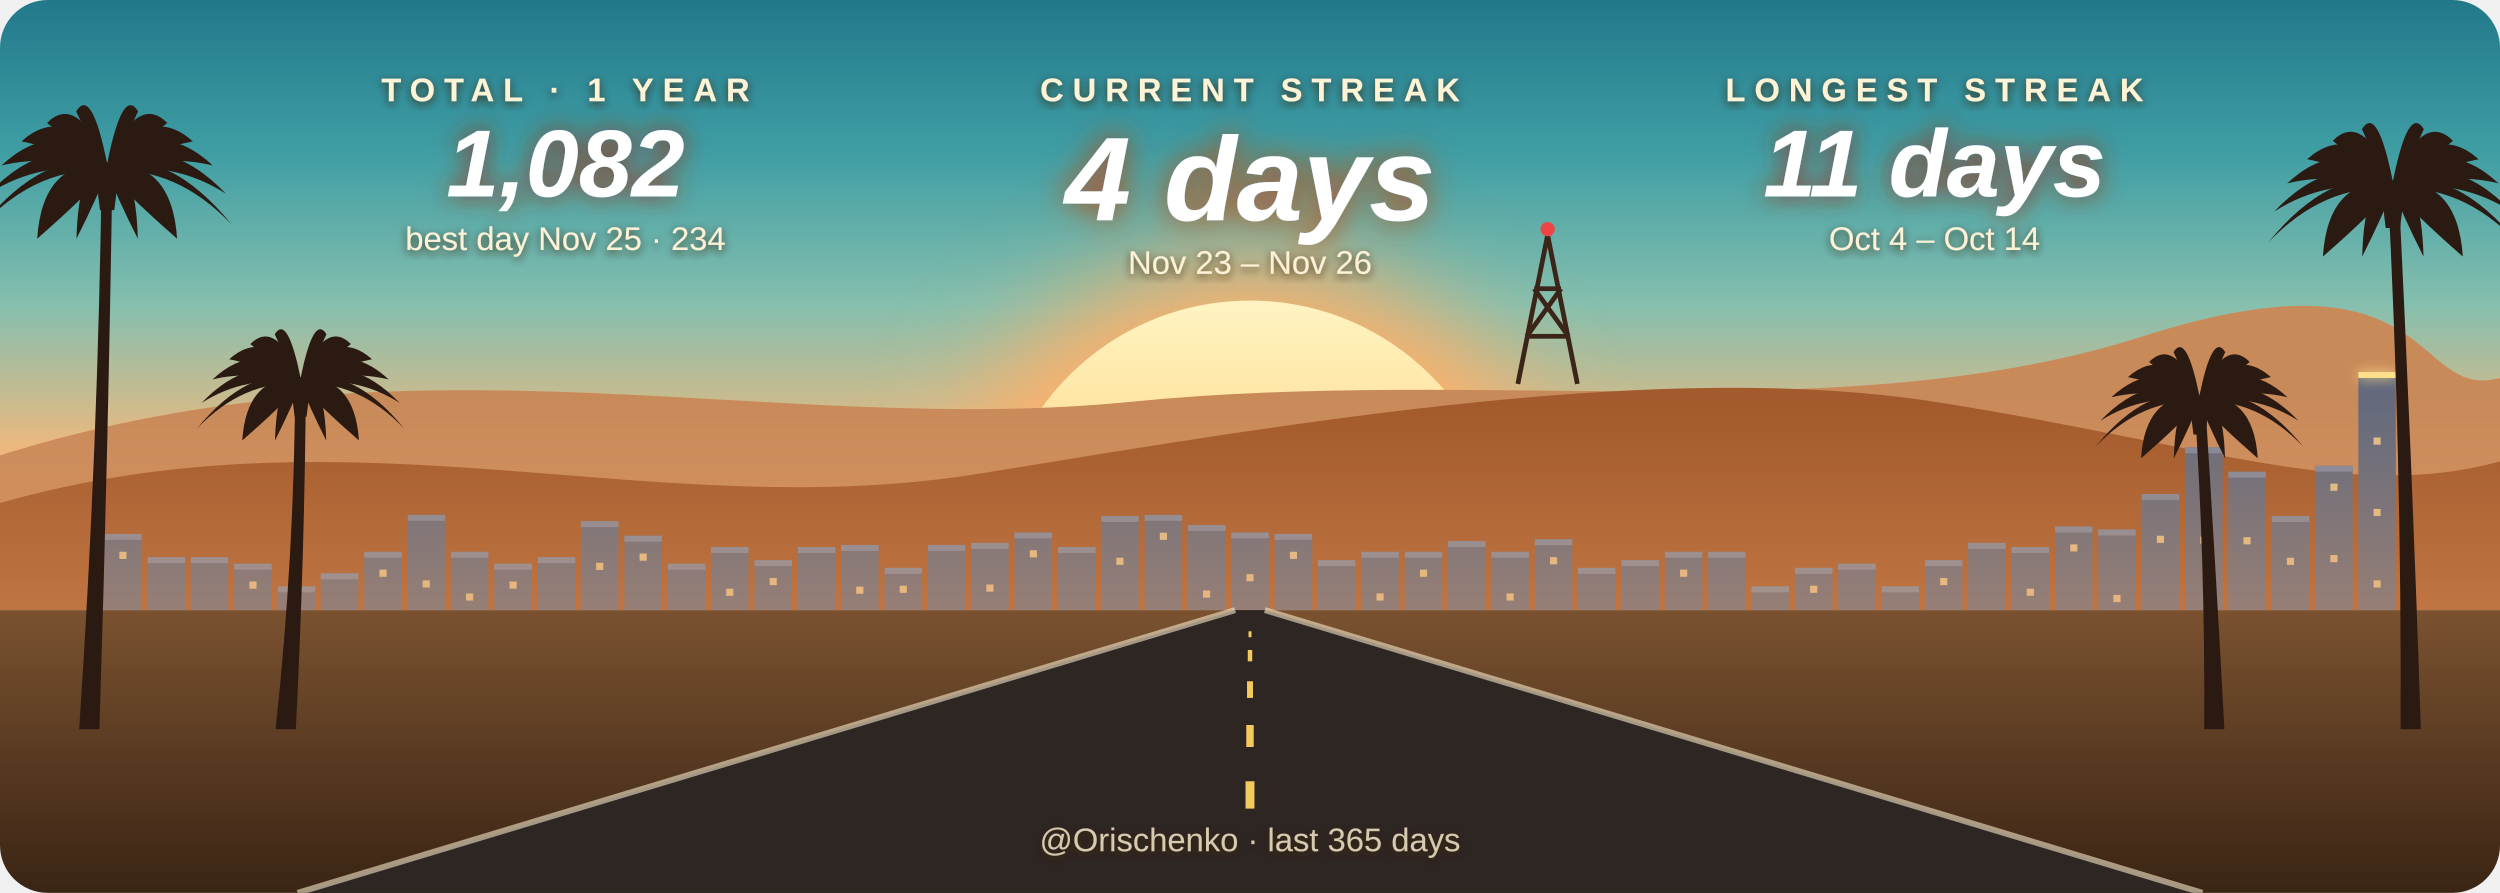
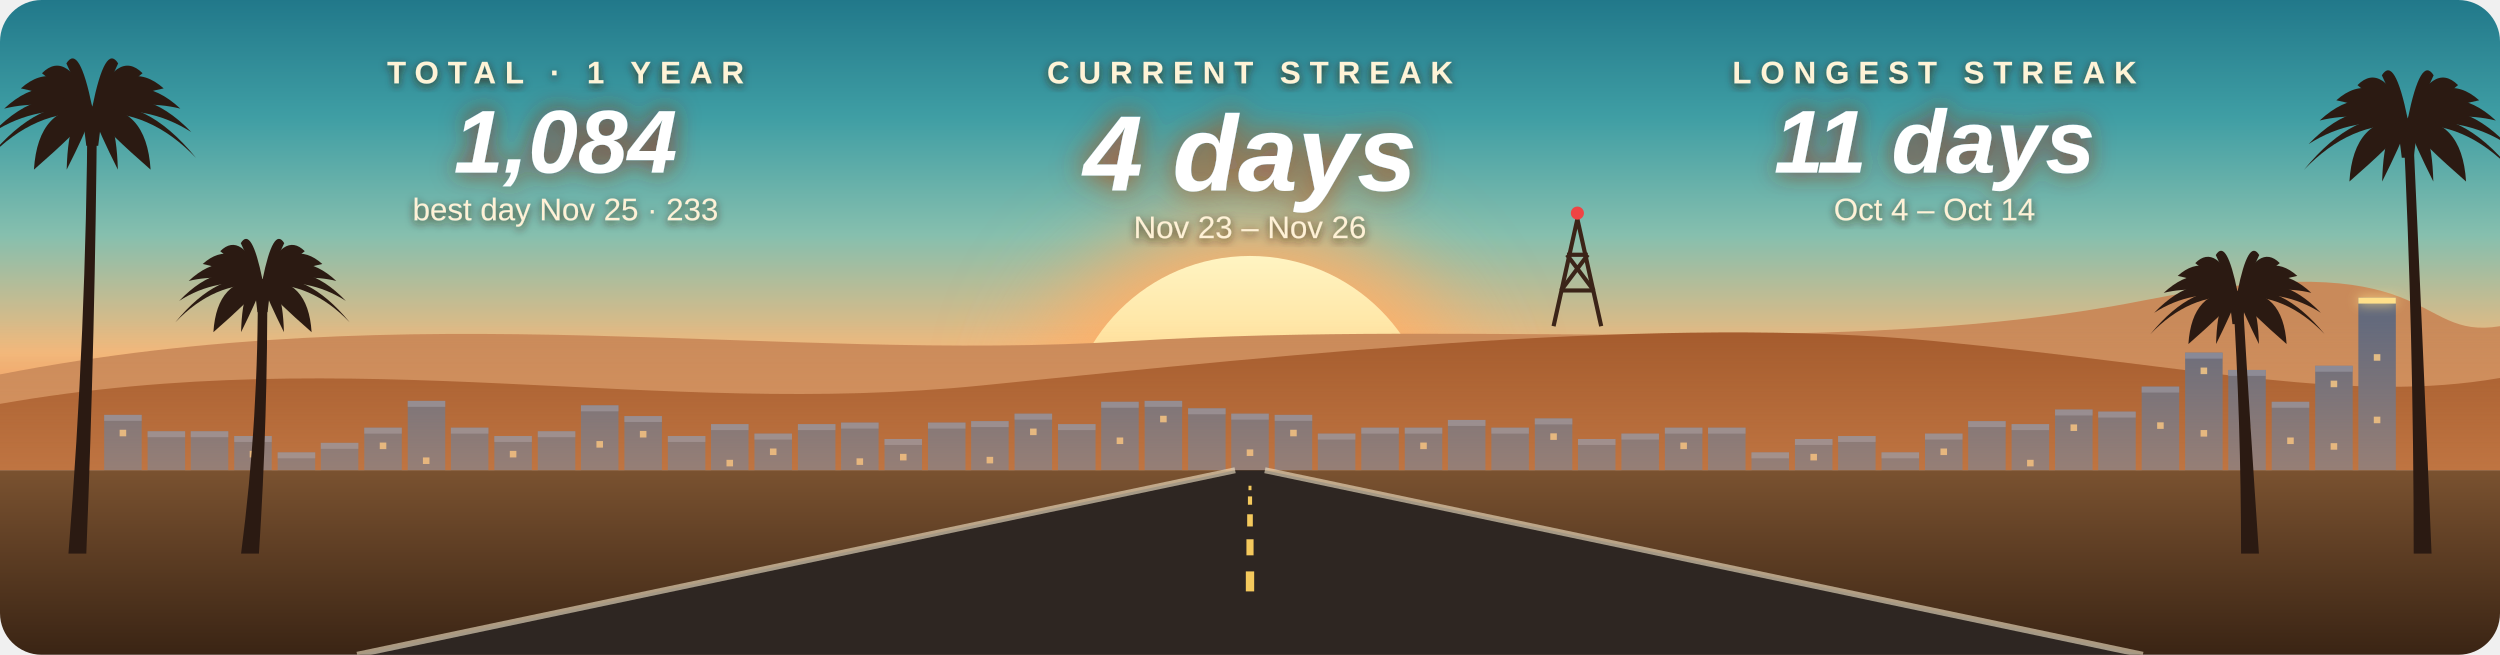
- <svg xmlns="http://www.w3.org/2000/svg" width="840" height="300" viewBox="0 0 840 300" role="img" aria-label="Orischenko: current streak 4 days, longest 11 days, 1082 contributions in the last year">
+ <svg xmlns="http://www.w3.org/2000/svg" width="840" height="220" viewBox="0 0 840 220" role="img" aria-label="Orischenko: current streak 4 days, longest 11 days, 1084 contributions in the last year">
  <style>
    text { font-family: "Segoe UI", Ubuntu, "Helvetica Neue", Arial, sans-serif; text-anchor: middle; }
-     .label { font-size: 11px; letter-spacing: 3px; fill: #fff3d6; font-weight: 600; }
+     .label { font-size: 10.5px; letter-spacing: 3px; fill: #fff3d6; font-weight: 600; }
    .value { font-weight: 800; font-style: italic; fill: #ffffff; }
-     .sub { font-size: 11px; fill: #fff1d6; }
-     .foot { font-size: 11px; fill: #f5e6c8; opacity: 0.85; }
+     .sub { font-size: 10.5px; fill: #fff1d6; }
    .pulse { animation: pulse 4s ease-in-out infinite; }
    .flicker { animation: flicker 2.6s ease-in-out infinite; }
    @keyframes pulse { 0%, 100% { opacity: 0.5; } 50% { opacity: 0.85; } }
    @keyframes flicker { 0%, 100% { opacity: 0.35; } 40% { opacity: 0.5; } 60% { opacity: 0.28; } }
    @media (prefers-reduced-motion: reduce) { .pulse, .flicker { animation: none; } }
  </style>
  <defs>
    <clipPath id="card">
-       <rect width="840" height="300" rx="16" />
+       <rect width="840" height="220" rx="14" />
    </clipPath>
    <clipPath id="above">
-       <rect width="840" height="205" />
+       <rect width="840" height="158" />
    </clipPath>
    <linearGradient id="sky" x1="0" y1="0" x2="0" y2="1">
      <stop offset="0.00" stop-color="#21788a" />
      <stop offset="0.25" stop-color="#3f9ea4" />
      <stop offset="0.50" stop-color="#86bfae" />
      <stop offset="0.75" stop-color="#f2b97c" />
      <stop offset="1.00" stop-color="#e8743c" />
    </linearGradient>
    <linearGradient id="ground" x1="0" y1="0" x2="0" y2="1">
      <stop offset="0.00" stop-color="#7a5230" />
      <stop offset="1.00" stop-color="#3a2414" />
    </linearGradient>
    <linearGradient id="haze" x1="0" y1="0" x2="0" y2="1">
      <stop offset="0" stop-color="#f4a66a" stop-opacity="0" />
      <stop offset="1" stop-color="#f4a66a" stop-opacity="0.35" />
    </linearGradient>
    <filter id="shadow" x="-10%" y="-40%" width="120%" height="180%">
      <feDropShadow dx="0" dy="1" stdDeviation="1.4" flood-color="#3b1d0e" flood-opacity="0.85" />
    </filter>
    <linearGradient id="sun" x1="0" y1="0" x2="0" y2="1">
      <stop offset="0.00" stop-color="#fff4c2" />
      <stop offset="0.50" stop-color="#ffd07a" />
      <stop offset="1.00" stop-color="#f7a24b" />
    </linearGradient>
    <mask id="bands">
-       <rect width="840" height="300" fill="#fff" />
-       <rect x="0" y="141.0" width="840" height="1.6" fill="#000" />
-       <rect x="0" y="150.5" width="840" height="2.7" fill="#000" />
-       <rect x="0" y="160.0" width="840" height="3.8" fill="#000" />
-       <rect x="0" y="169.5" width="840" height="4.9" fill="#000" />
-       <rect x="0" y="179.0" width="840" height="6.0" fill="#000" />
-       <rect x="0" y="188.5" width="840" height="7.1" fill="#000" />
+       <rect width="840" height="220" fill="#fff" />
+       <rect x="0" y="116.0" width="840" height="1.2" fill="#000" />
+       <rect x="0" y="122.8" width="840" height="2.0" fill="#000" />
+       <rect x="0" y="129.6" width="840" height="2.8" fill="#000" />
+       <rect x="0" y="136.4" width="840" height="3.6" fill="#000" />
+       <rect x="0" y="143.2" width="840" height="4.4" fill="#000" />
+       <rect x="0" y="150.0" width="840" height="5.2" fill="#000" />
    </mask>
    <filter id="blur" x="-50%" y="-50%" width="200%" height="200%">
-       <feGaussianBlur stdDeviation="18" />
+       <feGaussianBlur stdDeviation="16" />
    </filter>
    <filter id="neon" x="-50%" y="-200%" width="200%" height="500%">
      <feGaussianBlur stdDeviation="2" result="b" />
      <feMerge>
        <feMergeNode in="b" />
        <feMergeNode in="SourceGraphic" />
      </feMerge>
    </filter>
    <filter id="glow" x="-20%" y="-40%" width="140%" height="180%">
      <feDropShadow dx="0" dy="0" stdDeviation="4" flood-color="#9a3412" flood-opacity="0.9" />
    </filter>
    <filter id="glow-center" x="-20%" y="-40%" width="140%" height="180%">
      <feDropShadow dx="0" dy="0" stdDeviation="5" flood-color="#c2410c" flood-opacity="0.9" />
    </filter>
  </defs>
  <g clip-path="url(#card)">
-     <rect width="840" height="205" fill="url(#sky)" />
+     <rect width="840" height="158" fill="url(#sky)" />
    <g clip-path="url(#above)">
-       <circle class="pulse" cx="420" cy="187" r="100" fill="#ffb067" filter="url(#blur)" />
-       <circle cx="420" cy="187" r="86" fill="url(#sun)" />
-     </g>
-     <path d="M0 205 L0 153 C140 109 260 147 380 135 S620 145 720 113 S810 135 840 127 L840 205Z" fill="#c98a5a" />
-     <path d="M0 205 L0 169 C120 135 220 177 330 159 S560 121 650 135 S790 169 840 155 L840 205Z" fill="#a35a2c" />
-     <g stroke="#3b2418" stroke-width="1.6" fill="none">
-       <path d="M510 129 L520 79 L530 129" />
-       <path d="M513 113 L527 113 M515.5 97 L524.5 97 M513 113 L524.5 97 M527 113 L515.5 97" />
-     </g>
-     <circle cx="520" cy="77" r="2.4" fill="#ef4444" />
-     <rect x="35.0" y="179.4" width="12.6" height="25.6" fill="#646a7c" />
-     <rect x="35.0" y="179.4" width="12.6" height="2" fill="#8a93a8" opacity="0.7" />
-     <rect x="40.1" y="185.4" width="2.4" height="2.4" fill="#ffd38a" opacity="0.8" />
-     <rect x="49.6" y="187.2" width="12.6" height="17.8" fill="#646a7c" />
-     <rect x="49.6" y="187.2" width="12.6" height="2" fill="#8a93a8" opacity="0.7" />
-     <rect x="64.1" y="187.2" width="12.6" height="17.8" fill="#646a7c" />
-     <rect x="64.1" y="187.2" width="12.6" height="2" fill="#8a93a8" opacity="0.7" />
-     <rect x="78.7" y="189.4" width="12.6" height="15.6" fill="#646a7c" />
-     <rect x="78.7" y="189.4" width="12.6" height="2" fill="#8a93a8" opacity="0.7" />
-     <rect x="83.8" y="195.4" width="2.4" height="2.4" fill="#ffd38a" opacity="0.8" />
-     <rect x="93.3" y="197.0" width="12.6" height="8.0" fill="#646a7c" />
-     <rect x="93.3" y="197.0" width="12.6" height="2" fill="#8a93a8" opacity="0.7" />
-     <rect x="107.8" y="192.6" width="12.6" height="12.4" fill="#646a7c" />
-     <rect x="107.8" y="192.6" width="12.6" height="2" fill="#8a93a8" opacity="0.7" />
-     <rect x="122.4" y="185.4" width="12.6" height="19.6" fill="#646a7c" />
-     <rect x="122.4" y="185.4" width="12.6" height="2" fill="#8a93a8" opacity="0.7" />
-     <rect x="127.5" y="191.4" width="2.4" height="2.4" fill="#ffd38a" opacity="0.8" />
-     <rect x="137.0" y="173.0" width="12.6" height="32.0" fill="#646a7c" />
-     <rect x="137.0" y="173.0" width="12.6" height="2" fill="#8a93a8" opacity="0.7" />
-     <rect x="142.0" y="195.0" width="2.4" height="2.4" fill="#ffd38a" opacity="0.8" />
-     <rect x="151.5" y="185.4" width="12.6" height="19.6" fill="#646a7c" />
-     <rect x="151.5" y="185.4" width="12.6" height="2" fill="#8a93a8" opacity="0.7" />
-     <rect x="156.6" y="199.4" width="2.4" height="2.4" fill="#ffd38a" opacity="0.8" />
-     <rect x="166.1" y="189.4" width="12.6" height="15.6" fill="#646a7c" />
-     <rect x="166.1" y="189.4" width="12.6" height="2" fill="#8a93a8" opacity="0.7" />
-     <rect x="171.2" y="195.4" width="2.4" height="2.4" fill="#ffd38a" opacity="0.8" />
-     <rect x="180.7" y="187.2" width="12.6" height="17.8" fill="#646a7c" />
-     <rect x="180.7" y="187.2" width="12.6" height="2" fill="#8a93a8" opacity="0.7" />
-     <rect x="195.2" y="175.1" width="12.6" height="29.9" fill="#646a7c" />
-     <rect x="195.2" y="175.1" width="12.6" height="2" fill="#8a93a8" opacity="0.7" />
-     <rect x="200.3" y="189.1" width="2.4" height="2.4" fill="#ffd38a" opacity="0.8" />
-     <rect x="209.8" y="180.0" width="12.6" height="25.0" fill="#646a7c" />
-     <rect x="209.8" y="180.0" width="12.6" height="2" fill="#8a93a8" opacity="0.7" />
-     <rect x="214.9" y="186.0" width="2.4" height="2.4" fill="#ffd38a" opacity="0.8" />
-     <rect x="224.4" y="189.4" width="12.6" height="15.6" fill="#646a7c" />
-     <rect x="224.4" y="189.4" width="12.6" height="2" fill="#8a93a8" opacity="0.7" />
-     <rect x="238.9" y="183.8" width="12.6" height="21.2" fill="#646a7c" />
-     <rect x="238.9" y="183.8" width="12.6" height="2" fill="#8a93a8" opacity="0.7" />
-     <rect x="244.0" y="197.8" width="2.4" height="2.4" fill="#ffd38a" opacity="0.8" />
-     <rect x="253.5" y="188.2" width="12.6" height="16.8" fill="#646a7c" />
-     <rect x="253.5" y="188.2" width="12.6" height="2" fill="#8a93a8" opacity="0.7" />
-     <rect x="258.6" y="194.2" width="2.4" height="2.4" fill="#ffd38a" opacity="0.8" />
-     <rect x="268.1" y="183.8" width="12.6" height="21.2" fill="#646a7c" />
-     <rect x="268.1" y="183.8" width="12.6" height="2" fill="#8a93a8" opacity="0.7" />
-     <rect x="282.6" y="183.1" width="12.6" height="21.9" fill="#646a7c" />
-     <rect x="282.6" y="183.1" width="12.6" height="2" fill="#8a93a8" opacity="0.7" />
-     <rect x="287.7" y="197.1" width="2.4" height="2.4" fill="#ffd38a" opacity="0.8" />
-     <rect x="297.2" y="190.8" width="12.6" height="14.2" fill="#646a7c" />
-     <rect x="297.2" y="190.8" width="12.6" height="2" fill="#8a93a8" opacity="0.7" />
-     <rect x="302.3" y="196.8" width="2.4" height="2.4" fill="#ffd38a" opacity="0.8" />
-     <rect x="311.8" y="183.1" width="12.6" height="21.9" fill="#646a7c" />
-     <rect x="311.8" y="183.1" width="12.6" height="2" fill="#8a93a8" opacity="0.7" />
-     <rect x="326.3" y="182.4" width="12.6" height="22.6" fill="#646a7c" />
-     <rect x="326.3" y="182.4" width="12.6" height="2" fill="#8a93a8" opacity="0.7" />
-     <rect x="331.4" y="196.4" width="2.4" height="2.4" fill="#ffd38a" opacity="0.8" />
-     <rect x="340.9" y="178.9" width="12.6" height="26.1" fill="#646a7c" />
-     <rect x="340.9" y="178.9" width="12.6" height="2" fill="#8a93a8" opacity="0.7" />
-     <rect x="346.0" y="184.9" width="2.4" height="2.4" fill="#ffd38a" opacity="0.8" />
-     <rect x="355.5" y="183.8" width="12.6" height="21.2" fill="#646a7c" />
-     <rect x="355.5" y="183.8" width="12.6" height="2" fill="#8a93a8" opacity="0.7" />
-     <rect x="370.0" y="173.4" width="12.6" height="31.6" fill="#646a7c" />
-     <rect x="370.0" y="173.4" width="12.6" height="2" fill="#8a93a8" opacity="0.7" />
-     <rect x="375.1" y="187.4" width="2.4" height="2.4" fill="#ffd38a" opacity="0.8" />
-     <rect x="384.6" y="173.0" width="12.6" height="32.0" fill="#646a7c" />
-     <rect x="384.6" y="173.0" width="12.6" height="2" fill="#8a93a8" opacity="0.7" />
-     <rect x="389.7" y="179.0" width="2.4" height="2.4" fill="#ffd38a" opacity="0.8" />
-     <rect x="399.2" y="176.4" width="12.6" height="28.6" fill="#646a7c" />
-     <rect x="399.2" y="176.4" width="12.6" height="2" fill="#8a93a8" opacity="0.7" />
-     <rect x="404.2" y="198.4" width="2.4" height="2.4" fill="#ffd38a" opacity="0.8" />
-     <rect x="413.7" y="178.9" width="12.6" height="26.1" fill="#646a7c" />
-     <rect x="413.7" y="178.9" width="12.6" height="2" fill="#8a93a8" opacity="0.7" />
-     <rect x="418.8" y="192.9" width="2.4" height="2.4" fill="#ffd38a" opacity="0.8" />
-     <rect x="428.3" y="179.4" width="12.6" height="25.6" fill="#646a7c" />
-     <rect x="428.3" y="179.4" width="12.6" height="2" fill="#8a93a8" opacity="0.7" />
-     <rect x="433.4" y="185.4" width="2.4" height="2.4" fill="#ffd38a" opacity="0.8" />
-     <rect x="442.8" y="188.2" width="12.6" height="16.8" fill="#646a7c" />
-     <rect x="442.8" y="188.2" width="12.6" height="2" fill="#8a93a8" opacity="0.7" />
-     <rect x="457.4" y="185.4" width="12.6" height="19.6" fill="#646a7c" />
-     <rect x="457.4" y="185.4" width="12.6" height="2" fill="#8a93a8" opacity="0.7" />
-     <rect x="462.5" y="199.4" width="2.4" height="2.4" fill="#ffd38a" opacity="0.8" />
-     <rect x="472.0" y="185.4" width="12.6" height="19.6" fill="#646a7c" />
-     <rect x="472.0" y="185.4" width="12.6" height="2" fill="#8a93a8" opacity="0.7" />
-     <rect x="477.1" y="191.4" width="2.4" height="2.4" fill="#ffd38a" opacity="0.8" />
-     <rect x="486.5" y="181.8" width="12.6" height="23.2" fill="#646a7c" />
-     <rect x="486.5" y="181.8" width="12.6" height="2" fill="#8a93a8" opacity="0.7" />
-     <rect x="501.1" y="185.4" width="12.6" height="19.6" fill="#646a7c" />
-     <rect x="501.1" y="185.4" width="12.6" height="2" fill="#8a93a8" opacity="0.7" />
-     <rect x="506.2" y="199.4" width="2.4" height="2.4" fill="#ffd38a" opacity="0.8" />
-     <rect x="515.7" y="181.2" width="12.6" height="23.8" fill="#646a7c" />
-     <rect x="515.7" y="181.2" width="12.6" height="2" fill="#8a93a8" opacity="0.7" />
-     <rect x="520.8" y="187.2" width="2.4" height="2.4" fill="#ffd38a" opacity="0.8" />
-     <rect x="530.2" y="190.8" width="12.6" height="14.2" fill="#646a7c" />
-     <rect x="530.2" y="190.8" width="12.6" height="2" fill="#8a93a8" opacity="0.7" />
-     <rect x="544.8" y="188.2" width="12.6" height="16.8" fill="#646a7c" />
-     <rect x="544.8" y="188.2" width="12.6" height="2" fill="#8a93a8" opacity="0.7" />
-     <rect x="559.4" y="185.4" width="12.6" height="19.6" fill="#646a7c" />
-     <rect x="559.4" y="185.4" width="12.6" height="2" fill="#8a93a8" opacity="0.7" />
-     <rect x="564.5" y="191.4" width="2.4" height="2.4" fill="#ffd38a" opacity="0.8" />
-     <rect x="573.9" y="185.4" width="12.6" height="19.6" fill="#646a7c" />
-     <rect x="573.9" y="185.4" width="12.6" height="2" fill="#8a93a8" opacity="0.7" />
-     <rect x="588.5" y="197.0" width="12.6" height="8.0" fill="#646a7c" />
-     <rect x="588.5" y="197.0" width="12.6" height="2" fill="#8a93a8" opacity="0.7" />
-     <rect x="603.1" y="190.8" width="12.6" height="14.2" fill="#646a7c" />
-     <rect x="603.1" y="190.8" width="12.6" height="2" fill="#8a93a8" opacity="0.7" />
-     <rect x="608.2" y="196.8" width="2.4" height="2.4" fill="#ffd38a" opacity="0.8" />
-     <rect x="617.6" y="189.4" width="12.6" height="15.6" fill="#646a7c" />
-     <rect x="617.6" y="189.4" width="12.6" height="2" fill="#8a93a8" opacity="0.7" />
-     <rect x="632.2" y="197.0" width="12.6" height="8.0" fill="#646a7c" />
-     <rect x="632.2" y="197.0" width="12.6" height="2" fill="#8a93a8" opacity="0.7" />
-     <rect x="646.8" y="188.2" width="12.6" height="16.8" fill="#646a7c" />
-     <rect x="646.8" y="188.2" width="12.6" height="2" fill="#8a93a8" opacity="0.7" />
-     <rect x="651.9" y="194.2" width="2.4" height="2.4" fill="#ffd38a" opacity="0.8" />
-     <rect x="661.3" y="182.4" width="12.6" height="22.6" fill="#646a7c" />
-     <rect x="661.3" y="182.4" width="12.6" height="2" fill="#8a93a8" opacity="0.7" />
-     <rect x="675.9" y="183.8" width="12.6" height="21.2" fill="#646a7c" />
-     <rect x="675.9" y="183.8" width="12.6" height="2" fill="#8a93a8" opacity="0.7" />
-     <rect x="681.0" y="197.8" width="2.4" height="2.4" fill="#ffd38a" opacity="0.8" />
-     <rect x="690.5" y="176.9" width="12.6" height="28.1" fill="#646a7c" />
-     <rect x="690.5" y="176.9" width="12.6" height="2" fill="#8a93a8" opacity="0.7" />
-     <rect x="695.6" y="182.9" width="2.4" height="2.4" fill="#ffd38a" opacity="0.8" />
-     <rect x="705.0" y="177.9" width="12.6" height="27.1" fill="#646a7c" />
-     <rect x="705.0" y="177.9" width="12.6" height="2" fill="#8a93a8" opacity="0.7" />
-     <rect x="710.1" y="199.9" width="2.4" height="2.4" fill="#ffd38a" opacity="0.8" />
-     <rect x="719.6" y="166.0" width="12.6" height="39.0" fill="#646a7c" />
-     <rect x="719.6" y="166.0" width="12.6" height="2" fill="#8a93a8" opacity="0.7" />
-     <rect x="724.7" y="180.0" width="2.4" height="2.4" fill="#ffd38a" opacity="0.8" />
-     <rect x="734.2" y="150.3" width="12.6" height="54.7" fill="#646a7c" />
-     <rect x="734.2" y="150.3" width="12.6" height="2" fill="#8a93a8" opacity="0.7" />
-     <rect x="739.3" y="156.3" width="2.4" height="2.4" fill="#ffd38a" opacity="0.8" />
-     <rect x="739.3" y="180.3" width="2.4" height="2.4" fill="#ffd38a" opacity="0.8" />
-     <rect x="748.7" y="158.5" width="12.6" height="46.5" fill="#646a7c" />
-     <rect x="748.7" y="158.5" width="12.6" height="2" fill="#8a93a8" opacity="0.7" />
-     <rect x="753.8" y="180.5" width="2.4" height="2.4" fill="#ffd38a" opacity="0.8" />
-     <rect x="763.3" y="173.4" width="12.6" height="31.6" fill="#646a7c" />
-     <rect x="763.3" y="173.4" width="12.6" height="2" fill="#8a93a8" opacity="0.7" />
-     <rect x="768.4" y="187.4" width="2.4" height="2.4" fill="#ffd38a" opacity="0.8" />
-     <rect x="777.9" y="156.5" width="12.6" height="48.5" fill="#646a7c" />
-     <rect x="777.9" y="156.5" width="12.6" height="2" fill="#8a93a8" opacity="0.7" />
-     <rect x="783.0" y="162.5" width="2.4" height="2.4" fill="#ffd38a" opacity="0.8" />
-     <rect x="783.0" y="186.5" width="2.4" height="2.4" fill="#ffd38a" opacity="0.8" />
-     <rect x="792.4" y="125.0" width="12.6" height="80.0" fill="#646a7c" />
-     <rect x="792.4" y="125.0" width="12.6" height="2" fill="#ffe08a" opacity="1" filter="url(#neon)" />
-     <rect x="797.5" y="147.0" width="2.4" height="2.4" fill="#ffd38a" opacity="0.8" />
-     <rect x="797.5" y="171.0" width="2.4" height="2.4" fill="#ffd38a" opacity="0.8" />
-     <rect x="797.5" y="195.0" width="2.4" height="2.4" fill="#ffd38a" opacity="0.8" />
-     <rect y="135" width="840" height="70" fill="url(#haze)" />
-     <rect y="205" width="840" height="95" fill="url(#ground)" />
-     <path d="M415 205 L425 205 L740 300 L100 300Z" fill="#2e2622" />
+       <circle class="pulse" cx="420" cy="148" r="74" fill="#ffb067" filter="url(#blur)" />
+       <circle cx="420" cy="148" r="62" fill="url(#sun)" />
+     </g>
+     <path d="M0 158 L0 125.8 C140 98.5 260 122.0 380 114.6 S620 120.8 720 101.0 S810 114.6 840 109.6 L840 158Z" fill="#c98a5a" />
+     <path d="M0 158 L0 135.7 C120 114.6 220 140.6 330 129.5 S560 105.9 650 114.6 S790 135.7 840 127.0 L840 158Z" fill="#a35a2c" />
+     <g stroke="#3b2418" stroke-width="1.4" fill="none">
+       <path d="M522 109.6 L530 73.6 L538 109.6" />
+       <path d="M524.5 97.6 L535.5 97.6 M526.5 85.6 L533.5 85.6 M524.5 97.6 L533.5 85.6 M535.5 97.6 L526.5 85.6" />
+     </g>
+     <circle cx="530" cy="71.6" r="2.2" fill="#ef4444" />
+     <rect x="35.0" y="139.4" width="12.6" height="18.6" fill="#646a7c" />
+     <rect x="35.0" y="139.4" width="12.6" height="2" fill="#8a93a8" opacity="0.7" />
+     <rect x="40.2" y="144.4" width="2.2" height="2.2" fill="#ffd38a" opacity="0.8" />
+     <rect x="49.6" y="144.9" width="12.6" height="13.1" fill="#646a7c" />
+     <rect x="49.6" y="144.9" width="12.6" height="2" fill="#8a93a8" opacity="0.7" />
+     <rect x="64.1" y="144.9" width="12.6" height="13.1" fill="#646a7c" />
+     <rect x="64.1" y="144.9" width="12.6" height="2" fill="#8a93a8" opacity="0.7" />
+     <rect x="78.7" y="146.5" width="12.6" height="11.5" fill="#646a7c" />
+     <rect x="78.7" y="146.5" width="12.6" height="2" fill="#8a93a8" opacity="0.7" />
+     <rect x="83.9" y="151.5" width="2.2" height="2.2" fill="#ffd38a" opacity="0.8" />
+     <rect x="93.3" y="152.0" width="12.6" height="6.0" fill="#646a7c" />
+     <rect x="93.3" y="152.0" width="12.6" height="2" fill="#8a93a8" opacity="0.7" />
+     <rect x="107.8" y="148.8" width="12.6" height="9.2" fill="#646a7c" />
+     <rect x="107.8" y="148.8" width="12.6" height="2" fill="#8a93a8" opacity="0.7" />
+     <rect x="122.4" y="143.7" width="12.6" height="14.3" fill="#646a7c" />
+     <rect x="122.4" y="143.7" width="12.6" height="2" fill="#8a93a8" opacity="0.7" />
+     <rect x="127.6" y="148.7" width="2.2" height="2.2" fill="#ffd38a" opacity="0.8" />
+     <rect x="137.0" y="134.7" width="12.6" height="23.3" fill="#646a7c" />
+     <rect x="137.0" y="134.7" width="12.6" height="2" fill="#8a93a8" opacity="0.7" />
+     <rect x="142.1" y="153.7" width="2.2" height="2.2" fill="#ffd38a" opacity="0.8" />
+     <rect x="151.5" y="143.7" width="12.6" height="14.3" fill="#646a7c" />
+     <rect x="151.5" y="143.7" width="12.6" height="2" fill="#8a93a8" opacity="0.7" />
+     <rect x="166.1" y="146.5" width="12.6" height="11.5" fill="#646a7c" />
+     <rect x="166.1" y="146.5" width="12.6" height="2" fill="#8a93a8" opacity="0.7" />
+     <rect x="171.3" y="151.5" width="2.2" height="2.2" fill="#ffd38a" opacity="0.8" />
+     <rect x="180.7" y="144.9" width="12.6" height="13.1" fill="#646a7c" />
+     <rect x="180.7" y="144.9" width="12.6" height="2" fill="#8a93a8" opacity="0.7" />
+     <rect x="195.2" y="136.2" width="12.6" height="21.8" fill="#646a7c" />
+     <rect x="195.2" y="136.2" width="12.6" height="2" fill="#8a93a8" opacity="0.7" />
+     <rect x="200.4" y="148.2" width="2.2" height="2.2" fill="#ffd38a" opacity="0.8" />
+     <rect x="209.8" y="139.8" width="12.6" height="18.2" fill="#646a7c" />
+     <rect x="209.8" y="139.8" width="12.6" height="2" fill="#8a93a8" opacity="0.7" />
+     <rect x="215.0" y="144.8" width="2.2" height="2.2" fill="#ffd38a" opacity="0.8" />
+     <rect x="224.4" y="146.5" width="12.6" height="11.5" fill="#646a7c" />
+     <rect x="224.4" y="146.5" width="12.6" height="2" fill="#8a93a8" opacity="0.7" />
+     <rect x="238.9" y="142.5" width="12.6" height="15.5" fill="#646a7c" />
+     <rect x="238.9" y="142.5" width="12.6" height="2" fill="#8a93a8" opacity="0.7" />
+     <rect x="244.1" y="154.5" width="2.2" height="2.2" fill="#ffd38a" opacity="0.8" />
+     <rect x="253.5" y="145.7" width="12.6" height="12.3" fill="#646a7c" />
+     <rect x="253.5" y="145.7" width="12.6" height="2" fill="#8a93a8" opacity="0.7" />
+     <rect x="258.7" y="150.7" width="2.2" height="2.2" fill="#ffd38a" opacity="0.8" />
+     <rect x="268.1" y="142.5" width="12.6" height="15.5" fill="#646a7c" />
+     <rect x="268.1" y="142.5" width="12.6" height="2" fill="#8a93a8" opacity="0.7" />
+     <rect x="282.6" y="142.0" width="12.6" height="16.0" fill="#646a7c" />
+     <rect x="282.6" y="142.0" width="12.6" height="2" fill="#8a93a8" opacity="0.7" />
+     <rect x="287.8" y="154.0" width="2.2" height="2.2" fill="#ffd38a" opacity="0.8" />
+     <rect x="297.2" y="147.5" width="12.6" height="10.5" fill="#646a7c" />
+     <rect x="297.2" y="147.5" width="12.6" height="2" fill="#8a93a8" opacity="0.7" />
+     <rect x="302.4" y="152.5" width="2.2" height="2.2" fill="#ffd38a" opacity="0.8" />
+     <rect x="311.8" y="142.0" width="12.6" height="16.0" fill="#646a7c" />
+     <rect x="311.8" y="142.0" width="12.6" height="2" fill="#8a93a8" opacity="0.7" />
+     <rect x="326.3" y="141.5" width="12.6" height="16.5" fill="#646a7c" />
+     <rect x="326.3" y="141.5" width="12.6" height="2" fill="#8a93a8" opacity="0.7" />
+     <rect x="331.5" y="153.5" width="2.2" height="2.2" fill="#ffd38a" opacity="0.8" />
+     <rect x="340.9" y="139.0" width="12.6" height="19.0" fill="#646a7c" />
+     <rect x="340.9" y="139.0" width="12.6" height="2" fill="#8a93a8" opacity="0.7" />
+     <rect x="346.1" y="144.0" width="2.2" height="2.2" fill="#ffd38a" opacity="0.8" />
+     <rect x="355.5" y="142.5" width="12.6" height="15.5" fill="#646a7c" />
+     <rect x="355.5" y="142.5" width="12.6" height="2" fill="#8a93a8" opacity="0.7" />
+     <rect x="370.0" y="135.0" width="12.6" height="23.0" fill="#646a7c" />
+     <rect x="370.0" y="135.0" width="12.6" height="2" fill="#8a93a8" opacity="0.7" />
+     <rect x="375.2" y="147.0" width="2.2" height="2.2" fill="#ffd38a" opacity="0.8" />
+     <rect x="384.6" y="134.7" width="12.6" height="23.3" fill="#646a7c" />
+     <rect x="384.6" y="134.7" width="12.6" height="2" fill="#8a93a8" opacity="0.7" />
+     <rect x="389.8" y="139.7" width="2.2" height="2.2" fill="#ffd38a" opacity="0.8" />
+     <rect x="399.2" y="137.2" width="12.6" height="20.8" fill="#646a7c" />
+     <rect x="399.2" y="137.2" width="12.6" height="2" fill="#8a93a8" opacity="0.7" />
+     <rect x="413.7" y="139.0" width="12.6" height="19.0" fill="#646a7c" />
+     <rect x="413.7" y="139.0" width="12.6" height="2" fill="#8a93a8" opacity="0.7" />
+     <rect x="418.9" y="151.0" width="2.2" height="2.2" fill="#ffd38a" opacity="0.8" />
+     <rect x="428.3" y="139.4" width="12.6" height="18.6" fill="#646a7c" />
+     <rect x="428.3" y="139.4" width="12.6" height="2" fill="#8a93a8" opacity="0.7" />
+     <rect x="433.5" y="144.4" width="2.2" height="2.2" fill="#ffd38a" opacity="0.8" />
+     <rect x="442.8" y="145.7" width="12.6" height="12.3" fill="#646a7c" />
+     <rect x="442.8" y="145.7" width="12.6" height="2" fill="#8a93a8" opacity="0.7" />
+     <rect x="457.4" y="143.7" width="12.6" height="14.3" fill="#646a7c" />
+     <rect x="457.4" y="143.7" width="12.6" height="2" fill="#8a93a8" opacity="0.7" />
+     <rect x="472.0" y="143.7" width="12.6" height="14.3" fill="#646a7c" />
+     <rect x="472.0" y="143.7" width="12.6" height="2" fill="#8a93a8" opacity="0.7" />
+     <rect x="477.2" y="148.7" width="2.2" height="2.2" fill="#ffd38a" opacity="0.8" />
+     <rect x="486.5" y="141.1" width="12.6" height="16.9" fill="#646a7c" />
+     <rect x="486.5" y="141.1" width="12.6" height="2" fill="#8a93a8" opacity="0.7" />
+     <rect x="501.1" y="143.7" width="12.6" height="14.3" fill="#646a7c" />
+     <rect x="501.1" y="143.7" width="12.6" height="2" fill="#8a93a8" opacity="0.7" />
+     <rect x="515.7" y="140.6" width="12.6" height="17.4" fill="#646a7c" />
+     <rect x="515.7" y="140.6" width="12.6" height="2" fill="#8a93a8" opacity="0.7" />
+     <rect x="520.9" y="145.6" width="2.2" height="2.2" fill="#ffd38a" opacity="0.8" />
+     <rect x="530.2" y="147.5" width="12.6" height="10.5" fill="#646a7c" />
+     <rect x="530.2" y="147.5" width="12.6" height="2" fill="#8a93a8" opacity="0.7" />
+     <rect x="544.8" y="145.7" width="12.6" height="12.3" fill="#646a7c" />
+     <rect x="544.8" y="145.7" width="12.6" height="2" fill="#8a93a8" opacity="0.7" />
+     <rect x="559.4" y="143.7" width="12.6" height="14.3" fill="#646a7c" />
+     <rect x="559.4" y="143.7" width="12.6" height="2" fill="#8a93a8" opacity="0.7" />
+     <rect x="564.6" y="148.7" width="2.2" height="2.2" fill="#ffd38a" opacity="0.8" />
+     <rect x="573.9" y="143.7" width="12.6" height="14.3" fill="#646a7c" />
+     <rect x="573.9" y="143.7" width="12.6" height="2" fill="#8a93a8" opacity="0.7" />
+     <rect x="588.5" y="152.0" width="12.6" height="6.0" fill="#646a7c" />
+     <rect x="588.5" y="152.0" width="12.6" height="2" fill="#8a93a8" opacity="0.7" />
+     <rect x="603.1" y="147.5" width="12.6" height="10.5" fill="#646a7c" />
+     <rect x="603.1" y="147.5" width="12.6" height="2" fill="#8a93a8" opacity="0.7" />
+     <rect x="608.3" y="152.5" width="2.2" height="2.2" fill="#ffd38a" opacity="0.8" />
+     <rect x="617.6" y="146.5" width="12.6" height="11.5" fill="#646a7c" />
+     <rect x="617.6" y="146.5" width="12.6" height="2" fill="#8a93a8" opacity="0.7" />
+     <rect x="632.2" y="152.0" width="12.6" height="6.0" fill="#646a7c" />
+     <rect x="632.2" y="152.0" width="12.6" height="2" fill="#8a93a8" opacity="0.7" />
+     <rect x="646.8" y="145.7" width="12.6" height="12.3" fill="#646a7c" />
+     <rect x="646.8" y="145.7" width="12.6" height="2" fill="#8a93a8" opacity="0.7" />
+     <rect x="652.0" y="150.7" width="2.2" height="2.2" fill="#ffd38a" opacity="0.8" />
+     <rect x="661.3" y="141.5" width="12.6" height="16.5" fill="#646a7c" />
+     <rect x="661.3" y="141.5" width="12.6" height="2" fill="#8a93a8" opacity="0.7" />
+     <rect x="675.9" y="142.5" width="12.6" height="15.5" fill="#646a7c" />
+     <rect x="675.9" y="142.5" width="12.6" height="2" fill="#8a93a8" opacity="0.7" />
+     <rect x="681.1" y="154.5" width="2.2" height="2.2" fill="#ffd38a" opacity="0.8" />
+     <rect x="690.5" y="137.6" width="12.6" height="20.4" fill="#646a7c" />
+     <rect x="690.5" y="137.6" width="12.6" height="2" fill="#8a93a8" opacity="0.7" />
+     <rect x="695.7" y="142.6" width="2.2" height="2.2" fill="#ffd38a" opacity="0.8" />
+     <rect x="705.0" y="138.3" width="12.6" height="19.7" fill="#646a7c" />
+     <rect x="705.0" y="138.3" width="12.6" height="2" fill="#8a93a8" opacity="0.7" />
+     <rect x="719.6" y="129.9" width="12.6" height="28.1" fill="#646a7c" />
+     <rect x="719.6" y="129.9" width="12.6" height="2" fill="#8a93a8" opacity="0.7" />
+     <rect x="724.8" y="141.9" width="2.2" height="2.2" fill="#ffd38a" opacity="0.8" />
+     <rect x="734.2" y="118.5" width="12.6" height="39.5" fill="#646a7c" />
+     <rect x="734.2" y="118.5" width="12.6" height="2" fill="#8a93a8" opacity="0.7" />
+     <rect x="739.4" y="123.5" width="2.2" height="2.2" fill="#ffd38a" opacity="0.8" />
+     <rect x="739.4" y="144.5" width="2.2" height="2.2" fill="#ffd38a" opacity="0.8" />
+     <rect x="748.7" y="124.3" width="12.6" height="33.7" fill="#646a7c" />
+     <rect x="748.7" y="124.3" width="12.6" height="2" fill="#8a93a8" opacity="0.7" />
+     <rect x="753.9" y="143.3" width="2.2" height="2.2" fill="#ffd38a" opacity="0.8" />
+     <rect x="763.3" y="135.0" width="12.6" height="23.0" fill="#646a7c" />
+     <rect x="763.3" y="135.0" width="12.6" height="2" fill="#8a93a8" opacity="0.7" />
+     <rect x="768.5" y="147.0" width="2.2" height="2.2" fill="#ffd38a" opacity="0.8" />
+     <rect x="777.9" y="122.9" width="12.6" height="35.1" fill="#646a7c" />
+     <rect x="777.9" y="122.9" width="12.6" height="2" fill="#8a93a8" opacity="0.7" />
+     <rect x="783.1" y="127.9" width="2.2" height="2.2" fill="#ffd38a" opacity="0.8" />
+     <rect x="783.1" y="148.9" width="2.2" height="2.2" fill="#ffd38a" opacity="0.8" />
+     <rect x="792.4" y="100.0" width="12.6" height="58.0" fill="#646a7c" />
+     <rect x="792.4" y="100.0" width="12.6" height="2" fill="#ffe08a" opacity="1" filter="url(#neon)" />
+     <rect x="797.6" y="119.0" width="2.2" height="2.2" fill="#ffd38a" opacity="0.8" />
+     <rect x="797.6" y="140.0" width="2.2" height="2.2" fill="#ffd38a" opacity="0.8" />
+     <rect y="108" width="840" height="50" fill="url(#haze)" />
+     <rect y="158" width="840" height="62" fill="url(#ground)" />
+     <path d="M415 158 L425 158 L720 220 L120 220Z" fill="#2e2622" />
    <g stroke="#f5e6c8" stroke-width="2" opacity="0.6">
-       <line x1="415" y1="205" x2="100" y2="300" />
-       <line x1="425" y1="205" x2="740" y2="300" />
+       <line x1="415" y1="158" x2="120" y2="220" />
+       <line x1="425" y1="158" x2="720" y2="220" />
    </g>
    <g stroke="#f4c95d">
-       <line x1="420" y1="212.1" x2="420" y2="214.1" stroke-width="1.0" />
-       <line x1="420" y1="218.4" x2="420" y2="222.2" stroke-width="1.5" />
-       <line x1="420" y1="228.9" x2="420" y2="234.5" stroke-width="2.0" />
-       <line x1="420" y1="243.6" x2="420" y2="251.0" stroke-width="2.5" />
-       <line x1="420" y1="262.5" x2="420" y2="271.7" stroke-width="3.0" />
-     </g>
-     <line x1="0" y1="205" x2="840" y2="205" stroke="#f2b47a" stroke-width="2" filter="url(#neon)" />
+       <line x1="420" y1="163.2" x2="420" y2="164.7" stroke-width="1.0" />
+       <line x1="420" y1="166.8" x2="420" y2="169.6" stroke-width="1.4" />
+       <line x1="420" y1="172.8" x2="420" y2="176.9" stroke-width="1.9" />
+       <line x1="420" y1="181.2" x2="420" y2="186.6" stroke-width="2.4" />
+       <line x1="420" y1="192.0" x2="420" y2="198.7" stroke-width="2.8" />
+     </g>
+     <line x1="0" y1="158" x2="840" y2="158" stroke="#f2b47a" stroke-width="2" filter="url(#neon)" />
    <g fill="#2b1a12">
-       <path d="M26.6 245 Q33.0 150.0 34.2 55.0 L37.8 55.0 Q36.4 150.0 33.4 245Z" />
-       <path d="M31.8 56.2 L40.2 56.2 L38.4 70.6 L33.6 70.6Z" />
-       <path d="M36.0 55.0 Q57.0 49.9 77.9 75.5 Q59.1 55.7 36.0 57.4Z" />
-       <path d="M36.0 55.0 Q56.0 44.3 75.9 65.1 Q58.0 53.6 36.0 57.4Z" />
-       <path d="M36.0 55.0 Q53.7 39.0 71.5 55.6 Q55.5 51.7 36.0 57.4Z" />
-       <path d="M36.0 55.0 Q50.4 34.6 64.8 47.5 Q51.8 50.1 36.0 57.4Z" />
-       <path d="M36.0 55.0 Q46.1 31.2 56.2 41.3 Q47.1 48.8 36.0 57.4Z" />
-       <path d="M36.0 55.0 Q41.2 29.0 46.4 37.4 Q41.7 48.1 36.0 57.4Z" />
-       <path d="M36.0 55.0 Q36.0 28.3 36.0 36.1 Q36.0 47.8 36.0 57.4Z" />
-       <path d="M36.0 55.0 Q30.8 29.0 25.6 37.4 Q30.3 48.1 36.0 57.4Z" />
-       <path d="M36.0 55.0 Q25.9 31.2 15.8 41.3 Q24.9 48.8 36.0 57.4Z" />
-       <path d="M36.0 55.0 Q21.6 34.6 7.2 47.5 Q20.2 50.1 36.0 57.4Z" />
-       <path d="M36.0 55.0 Q18.3 39.0 0.5 55.6 Q16.5 51.7 36.0 57.4Z" />
-       <path d="M36.0 55.0 Q16.0 44.3 -3.9 65.1 Q14.0 53.6 36.0 57.4Z" />
-       <path d="M36.0 55.0 Q15.0 49.9 -5.9 75.5 Q12.9 55.7 36.0 57.4Z" />
-       <path d="M36.0 55.0 Q14.2 53.8 12.5 80.2 Q29.3 65.5 36.0 57.4Z" />
-       <path d="M36.0 55.0 Q26.4 53.8 25.7 80.2 Q33.1 65.5 36.0 57.4Z" />
-       <path d="M36.0 55.0 Q45.6 53.8 46.3 80.2 Q38.9 65.5 36.0 57.4Z" />
-       <path d="M36.0 55.0 Q57.8 53.8 59.5 80.2 Q42.7 65.5 36.0 57.4Z" />
+       <path d="M23.0 186 Q29.0 111.0 29.4 36.0 L32.6 36.0 Q32.0 111.0 29.0 186Z" />
+       <path d="M27.5 37.0 L34.5 37.0 L33.0 49.0 L29.0 49.0Z" />
+       <path d="M31.0 36.0 Q48.5 31.8 65.9 53.1 Q50.2 36.6 31.0 38.0Z" />
+       <path d="M31.0 36.0 Q47.6 27.1 64.3 44.4 Q49.3 34.8 31.0 38.0Z" />
+       <path d="M31.0 36.0 Q45.8 22.7 60.6 36.5 Q47.3 33.2 31.0 38.0Z" />
+       <path d="M31.0 36.0 Q43.0 19.0 55.0 29.7 Q44.2 31.9 31.0 38.0Z" />
+       <path d="M31.0 36.0 Q39.4 16.1 47.9 24.6 Q40.3 30.9 31.0 38.0Z" />
+       <path d="M31.0 36.0 Q35.4 14.4 39.7 21.3 Q35.8 30.2 31.0 38.0Z" />
+       <path d="M31.0 36.0 Q31.0 13.8 31.0 20.3 Q31.0 30.0 31.0 38.0Z" />
+       <path d="M31.0 36.0 Q26.6 14.4 22.3 21.3 Q26.2 30.2 31.0 38.0Z" />
+       <path d="M31.0 36.0 Q22.6 16.1 14.1 24.6 Q21.7 30.9 31.0 38.0Z" />
+       <path d="M31.0 36.0 Q19.0 19.0 7.0 29.7 Q17.8 31.9 31.0 38.0Z" />
+       <path d="M31.0 36.0 Q16.2 22.7 1.4 36.5 Q14.7 33.2 31.0 38.0Z" />
+       <path d="M31.0 36.0 Q14.4 27.1 -2.3 44.4 Q12.7 34.8 31.0 38.0Z" />
+       <path d="M31.0 36.0 Q13.5 31.8 -3.9 53.1 Q11.8 36.6 31.0 38.0Z" />
+       <path d="M31.0 36.0 Q12.8 35.0 11.4 57.0 Q25.4 44.8 31.0 38.0Z" />
+       <path d="M31.0 36.0 Q23.0 35.0 22.4 57.0 Q28.6 44.8 31.0 38.0Z" />
+       <path d="M31.0 36.0 Q39.0 35.0 39.6 57.0 Q33.5 44.8 31.0 38.0Z" />
+       <path d="M31.0 36.0 Q49.2 35.0 50.6 57.0 Q36.6 44.8 31.0 38.0Z" />
    </g>
    <g fill="#2b1a12">
-       <path d="M92.6 245 Q99.0 186.0 99.2 127.0 L102.8 127.0 Q102.4 186.0 99.4 245Z" />
-       <path d="M97.5 128.0 L104.5 128.0 L103.0 140.0 L99.0 140.0Z" />
-       <path d="M101.0 127.0 Q118.5 122.8 135.9 144.1 Q120.2 127.6 101.0 129.0Z" />
-       <path d="M101.0 127.0 Q117.6 118.1 134.3 135.4 Q119.3 125.8 101.0 129.0Z" />
-       <path d="M101.0 127.0 Q115.8 113.7 130.6 127.5 Q117.3 124.2 101.0 129.0Z" />
-       <path d="M101.0 127.0 Q113.0 110.0 125.0 120.7 Q114.2 122.9 101.0 129.0Z" />
-       <path d="M101.0 127.0 Q109.4 107.1 117.9 115.6 Q110.3 121.9 101.0 129.0Z" />
-       <path d="M101.0 127.0 Q105.4 105.4 109.7 112.3 Q105.8 121.2 101.0 129.0Z" />
-       <path d="M101.0 127.0 Q101.0 104.8 101.0 111.3 Q101.0 121.0 101.0 129.0Z" />
-       <path d="M101.0 127.0 Q96.6 105.4 92.3 112.3 Q96.2 121.2 101.0 129.0Z" />
-       <path d="M101.0 127.0 Q92.6 107.1 84.1 115.6 Q91.7 121.9 101.0 129.0Z" />
-       <path d="M101.0 127.0 Q89.0 110.0 77.0 120.7 Q87.8 122.9 101.0 129.0Z" />
-       <path d="M101.0 127.0 Q86.2 113.7 71.4 127.5 Q84.7 124.2 101.0 129.0Z" />
-       <path d="M101.0 127.0 Q84.4 118.1 67.7 135.4 Q82.7 125.8 101.0 129.0Z" />
-       <path d="M101.0 127.0 Q83.5 122.8 66.1 144.1 Q81.8 127.6 101.0 129.0Z" />
-       <path d="M101.0 127.0 Q82.8 126.0 81.4 148.0 Q95.4 135.8 101.0 129.0Z" />
-       <path d="M101.0 127.0 Q93.0 126.0 92.4 148.0 Q98.5 135.8 101.0 129.0Z" />
-       <path d="M101.0 127.0 Q109.0 126.0 109.6 148.0 Q103.5 135.8 101.0 129.0Z" />
-       <path d="M101.0 127.0 Q119.2 126.0 120.6 148.0 Q106.6 135.8 101.0 129.0Z" />
+       <path d="M81.0 186 Q87.0 140.0 86.6 94.0 L89.8 94.0 Q90.0 140.0 87.0 186Z" />
+       <path d="M85.3 94.8 L91.1 94.8 L89.9 104.9 L86.5 104.9Z" />
+       <path d="M88.2 94.0 Q102.9 90.5 117.5 108.3 Q104.3 94.5 88.2 95.7Z" />
+       <path d="M88.2 94.0 Q102.2 86.5 116.2 101.1 Q103.6 93.0 88.2 95.7Z" />
+       <path d="M88.2 94.0 Q100.6 82.8 113.0 94.4 Q101.9 91.7 88.2 95.7Z" />
+       <path d="M88.2 94.0 Q98.3 79.7 108.3 88.7 Q99.3 90.6 88.2 95.7Z" />
+       <path d="M88.2 94.0 Q95.3 77.3 102.4 84.4 Q96.0 89.7 88.2 95.7Z" />
+       <path d="M88.2 94.0 Q91.9 75.8 95.5 81.7 Q92.2 89.1 88.2 95.7Z" />
+       <path d="M88.2 94.0 Q88.2 75.3 88.2 80.8 Q88.2 89.0 88.2 95.7Z" />
+       <path d="M88.2 94.0 Q84.5 75.8 80.9 81.7 Q84.2 89.1 88.2 95.7Z" />
+       <path d="M88.2 94.0 Q81.1 77.3 74.0 84.4 Q80.4 89.7 88.2 95.7Z" />
+       <path d="M88.2 94.0 Q78.1 79.7 68.1 88.7 Q77.1 90.6 88.2 95.7Z" />
+       <path d="M88.2 94.0 Q75.8 82.8 63.4 94.4 Q74.5 91.7 88.2 95.7Z" />
+       <path d="M88.2 94.0 Q74.2 86.5 60.2 101.1 Q72.8 93.0 88.2 95.7Z" />
+       <path d="M88.2 94.0 Q73.5 90.5 58.9 108.3 Q72.1 94.5 88.2 95.7Z" />
+       <path d="M88.2 94.0 Q72.9 93.2 71.7 111.6 Q83.5 101.3 88.2 95.7Z" />
+       <path d="M88.2 94.0 Q81.5 93.2 81.0 111.6 Q86.1 101.3 88.2 95.7Z" />
+       <path d="M88.2 94.0 Q94.9 93.2 95.4 111.6 Q90.3 101.3 88.2 95.7Z" />
+       <path d="M88.2 94.0 Q103.5 93.2 104.7 111.6 Q92.9 101.3 88.2 95.7Z" />
    </g>
    <g fill="#2b1a12">
-       <path d="M806.6 245 Q807.0 153.0 802.2 61.0 L805.8 61.0 Q810.4 153.0 813.4 245Z" />
-       <path d="M799.8 62.2 L808.2 62.2 L806.4 76.6 L801.6 76.6Z" />
-       <path d="M804.0 61.0 Q825.0 55.9 845.9 81.5 Q827.1 61.7 804.0 63.4Z" />
-       <path d="M804.0 61.0 Q824.0 50.3 843.9 71.1 Q826.0 59.6 804.0 63.4Z" />
-       <path d="M804.0 61.0 Q821.7 45.0 839.5 61.6 Q823.5 57.7 804.0 63.4Z" />
-       <path d="M804.0 61.0 Q818.4 40.6 832.8 53.5 Q819.8 56.1 804.0 63.4Z" />
-       <path d="M804.0 61.0 Q814.1 37.2 824.2 47.3 Q815.1 54.8 804.0 63.4Z" />
-       <path d="M804.0 61.0 Q809.2 35.0 814.4 43.4 Q809.7 54.1 804.0 63.4Z" />
-       <path d="M804.0 61.0 Q804.0 34.3 804.0 42.1 Q804.0 53.8 804.0 63.4Z" />
-       <path d="M804.0 61.0 Q798.8 35.0 793.6 43.4 Q798.3 54.1 804.0 63.4Z" />
-       <path d="M804.0 61.0 Q793.9 37.2 783.8 47.3 Q792.9 54.8 804.0 63.4Z" />
-       <path d="M804.0 61.0 Q789.6 40.6 775.2 53.5 Q788.2 56.1 804.0 63.4Z" />
-       <path d="M804.0 61.0 Q786.3 45.0 768.5 61.6 Q784.5 57.7 804.0 63.4Z" />
-       <path d="M804.0 61.0 Q784.0 50.3 764.1 71.1 Q782.0 59.6 804.0 63.4Z" />
-       <path d="M804.0 61.0 Q783.0 55.9 762.1 81.5 Q780.9 61.7 804.0 63.4Z" />
-       <path d="M804.0 61.0 Q782.2 59.8 780.5 86.2 Q797.3 71.5 804.0 63.4Z" />
-       <path d="M804.0 61.0 Q794.4 59.8 793.7 86.2 Q801.1 71.5 804.0 63.4Z" />
-       <path d="M804.0 61.0 Q813.6 59.8 814.3 86.2 Q806.9 71.5 804.0 63.4Z" />
-       <path d="M804.0 61.0 Q825.8 59.8 827.5 86.2 Q810.7 71.5 804.0 63.4Z" />
+       <path d="M811.0 186 Q811.0 113.0 807.4 40.0 L810.6 40.0 Q814.0 113.0 817.0 186Z" />
+       <path d="M805.5 41.0 L812.5 41.0 L811.0 53.0 L807.0 53.0Z" />
+       <path d="M809.0 40.0 Q826.5 35.8 843.9 57.1 Q828.2 40.6 809.0 42.0Z" />
+       <path d="M809.0 40.0 Q825.6 31.1 842.3 48.4 Q827.3 38.8 809.0 42.0Z" />
+       <path d="M809.0 40.0 Q823.8 26.7 838.6 40.5 Q825.3 37.2 809.0 42.0Z" />
+       <path d="M809.0 40.0 Q821.0 23.0 833.0 33.7 Q822.2 35.9 809.0 42.0Z" />
+       <path d="M809.0 40.0 Q817.4 20.1 825.9 28.6 Q818.3 34.9 809.0 42.0Z" />
+       <path d="M809.0 40.0 Q813.4 18.4 817.7 25.3 Q813.8 34.2 809.0 42.0Z" />
+       <path d="M809.0 40.0 Q809.0 17.8 809.0 24.3 Q809.0 34.0 809.0 42.0Z" />
+       <path d="M809.0 40.0 Q804.6 18.4 800.3 25.3 Q804.2 34.2 809.0 42.0Z" />
+       <path d="M809.0 40.0 Q800.6 20.1 792.1 28.6 Q799.7 34.9 809.0 42.0Z" />
+       <path d="M809.0 40.0 Q797.0 23.0 785.0 33.7 Q795.8 35.9 809.0 42.0Z" />
+       <path d="M809.0 40.0 Q794.2 26.7 779.4 40.5 Q792.7 37.2 809.0 42.0Z" />
+       <path d="M809.0 40.0 Q792.4 31.1 775.7 48.4 Q790.7 38.8 809.0 42.0Z" />
+       <path d="M809.0 40.0 Q791.5 35.8 774.1 57.1 Q789.8 40.6 809.0 42.0Z" />
+       <path d="M809.0 40.0 Q790.8 39.0 789.4 61.0 Q803.4 48.8 809.0 42.0Z" />
+       <path d="M809.0 40.0 Q801.0 39.0 800.4 61.0 Q806.5 48.8 809.0 42.0Z" />
+       <path d="M809.0 40.0 Q817.0 39.0 817.6 61.0 Q811.5 48.8 809.0 42.0Z" />
+       <path d="M809.0 40.0 Q827.2 39.0 828.6 61.0 Q814.6 48.8 809.0 42.0Z" />
    </g>
    <g fill="#2b1a12">
-       <path d="M740.6 245 Q741.0 189.0 737.2 133.0 L740.8 133.0 Q744.4 189.0 747.4 245Z" />
-       <path d="M735.5 134.0 L742.5 134.0 L741.0 146.0 L737.0 146.0Z" />
-       <path d="M739.0 133.0 Q756.5 128.8 773.9 150.1 Q758.2 133.6 739.0 135.0Z" />
-       <path d="M739.0 133.0 Q755.6 124.1 772.3 141.4 Q757.3 131.8 739.0 135.0Z" />
-       <path d="M739.0 133.0 Q753.8 119.7 768.6 133.5 Q755.3 130.2 739.0 135.0Z" />
-       <path d="M739.0 133.0 Q751.0 116.0 763.0 126.7 Q752.2 128.9 739.0 135.0Z" />
-       <path d="M739.0 133.0 Q747.4 113.1 755.9 121.6 Q748.3 127.9 739.0 135.0Z" />
-       <path d="M739.0 133.0 Q743.4 111.4 747.7 118.3 Q743.8 127.2 739.0 135.0Z" />
-       <path d="M739.0 133.0 Q739.0 110.8 739.0 117.3 Q739.0 127.0 739.0 135.0Z" />
-       <path d="M739.0 133.0 Q734.6 111.4 730.3 118.3 Q734.2 127.2 739.0 135.0Z" />
-       <path d="M739.0 133.0 Q730.6 113.1 722.1 121.6 Q729.7 127.9 739.0 135.0Z" />
-       <path d="M739.0 133.0 Q727.0 116.0 715.0 126.7 Q725.8 128.9 739.0 135.0Z" />
-       <path d="M739.0 133.0 Q724.2 119.7 709.4 133.5 Q722.7 130.2 739.0 135.0Z" />
-       <path d="M739.0 133.0 Q722.4 124.1 705.7 141.4 Q720.7 131.8 739.0 135.0Z" />
-       <path d="M739.0 133.0 Q721.5 128.8 704.1 150.1 Q719.8 133.6 739.0 135.0Z" />
-       <path d="M739.0 133.0 Q720.8 132.0 719.4 154.0 Q733.4 141.8 739.0 135.0Z" />
-       <path d="M739.0 133.0 Q731.0 132.0 730.4 154.0 Q736.5 141.8 739.0 135.0Z" />
-       <path d="M739.0 133.0 Q747.0 132.0 747.6 154.0 Q741.5 141.8 739.0 135.0Z" />
-       <path d="M739.0 133.0 Q757.2 132.0 758.6 154.0 Q744.6 141.8 739.0 135.0Z" />
-     </g>
-     <text x="190" y="34" class="label" filter="url(#shadow)">TOTAL · 1 YEAR</text>
-     <text x="190" y="66" class="value" font-size="32" filter="url(#glow)">1,082</text>
-     <text x="190" y="84" class="sub" filter="url(#shadow)">best day Nov 25 · 234</text>
-     <text x="420" y="34" class="label" filter="url(#shadow)">CURRENT STREAK</text>
-     <text x="420" y="74" class="value" font-size="40" filter="url(#glow-center)">4 days</text>
-     <text x="420" y="92" class="sub" filter="url(#shadow)">Nov 23 – Nov 26</text>
-     <text x="650" y="34" class="label" filter="url(#shadow)">LONGEST STREAK</text>
-     <text x="650" y="66" class="value" font-size="32" filter="url(#glow)">11 days</text>
-     <text x="650" y="84" class="sub" filter="url(#shadow)">Oct 4 – Oct 14</text>
-     <text x="420" y="286" class="foot" filter="url(#shadow)">@Orischenko · last 365 days</text>
+       <path d="M753.0 186 Q753.0 142.0 750.2 98.0 L753.4 98.0 Q756.0 142.0 759.0 186Z" />
+       <path d="M748.9 98.8 L754.7 98.8 L753.5 108.9 L750.1 108.9Z" />
+       <path d="M751.8 98.0 Q766.5 94.5 781.1 112.3 Q767.9 98.5 751.8 99.7Z" />
+       <path d="M751.8 98.0 Q765.8 90.5 779.8 105.1 Q767.2 97.0 751.8 99.7Z" />
+       <path d="M751.8 98.0 Q764.2 86.8 776.6 98.4 Q765.5 95.7 751.8 99.7Z" />
+       <path d="M751.8 98.0 Q761.9 83.7 771.9 92.7 Q762.9 94.6 751.8 99.7Z" />
+       <path d="M751.8 98.0 Q758.9 81.3 766.0 88.4 Q759.6 93.7 751.8 99.7Z" />
+       <path d="M751.8 98.0 Q755.5 79.8 759.1 85.7 Q755.8 93.1 751.8 99.7Z" />
+       <path d="M751.8 98.0 Q751.8 79.3 751.8 84.8 Q751.8 93.0 751.8 99.7Z" />
+       <path d="M751.8 98.0 Q748.1 79.8 744.5 85.7 Q747.8 93.1 751.8 99.7Z" />
+       <path d="M751.8 98.0 Q744.7 81.3 737.6 88.4 Q744.0 93.7 751.8 99.7Z" />
+       <path d="M751.8 98.0 Q741.7 83.7 731.7 92.7 Q740.7 94.6 751.8 99.7Z" />
+       <path d="M751.8 98.0 Q739.4 86.8 727.0 98.4 Q738.1 95.7 751.8 99.7Z" />
+       <path d="M751.8 98.0 Q737.8 90.5 723.8 105.1 Q736.4 97.0 751.8 99.7Z" />
+       <path d="M751.8 98.0 Q737.1 94.5 722.5 112.3 Q735.7 98.5 751.8 99.7Z" />
+       <path d="M751.8 98.0 Q736.5 97.2 735.3 115.6 Q747.1 105.3 751.8 99.7Z" />
+       <path d="M751.8 98.0 Q745.1 97.2 744.6 115.6 Q749.7 105.3 751.8 99.7Z" />
+       <path d="M751.8 98.0 Q758.5 97.2 759.0 115.6 Q753.9 105.3 751.8 99.7Z" />
+       <path d="M751.8 98.0 Q767.1 97.2 768.3 115.6 Q756.5 105.3 751.8 99.7Z" />
+     </g>
+     <text x="190" y="28" class="label" filter="url(#shadow)">TOTAL · 1 YEAR</text>
+     <text x="190" y="58" class="value" font-size="30" filter="url(#glow)">1,084</text>
+     <text x="190" y="74" class="sub" filter="url(#shadow)">best day Nov 25 · 233</text>
+     <text x="420" y="28" class="label" filter="url(#shadow)">CURRENT STREAK</text>
+     <text x="420" y="64" class="value" font-size="36" filter="url(#glow-center)">4 days</text>
+     <text x="420" y="80" class="sub" filter="url(#shadow)">Nov 23 – Nov 26</text>
+     <text x="650" y="28" class="label" filter="url(#shadow)">LONGEST STREAK</text>
+     <text x="650" y="58" class="value" font-size="30" filter="url(#glow)">11 days</text>
+     <text x="650" y="74" class="sub" filter="url(#shadow)">Oct 4 – Oct 14</text>
  </g>
</svg>
